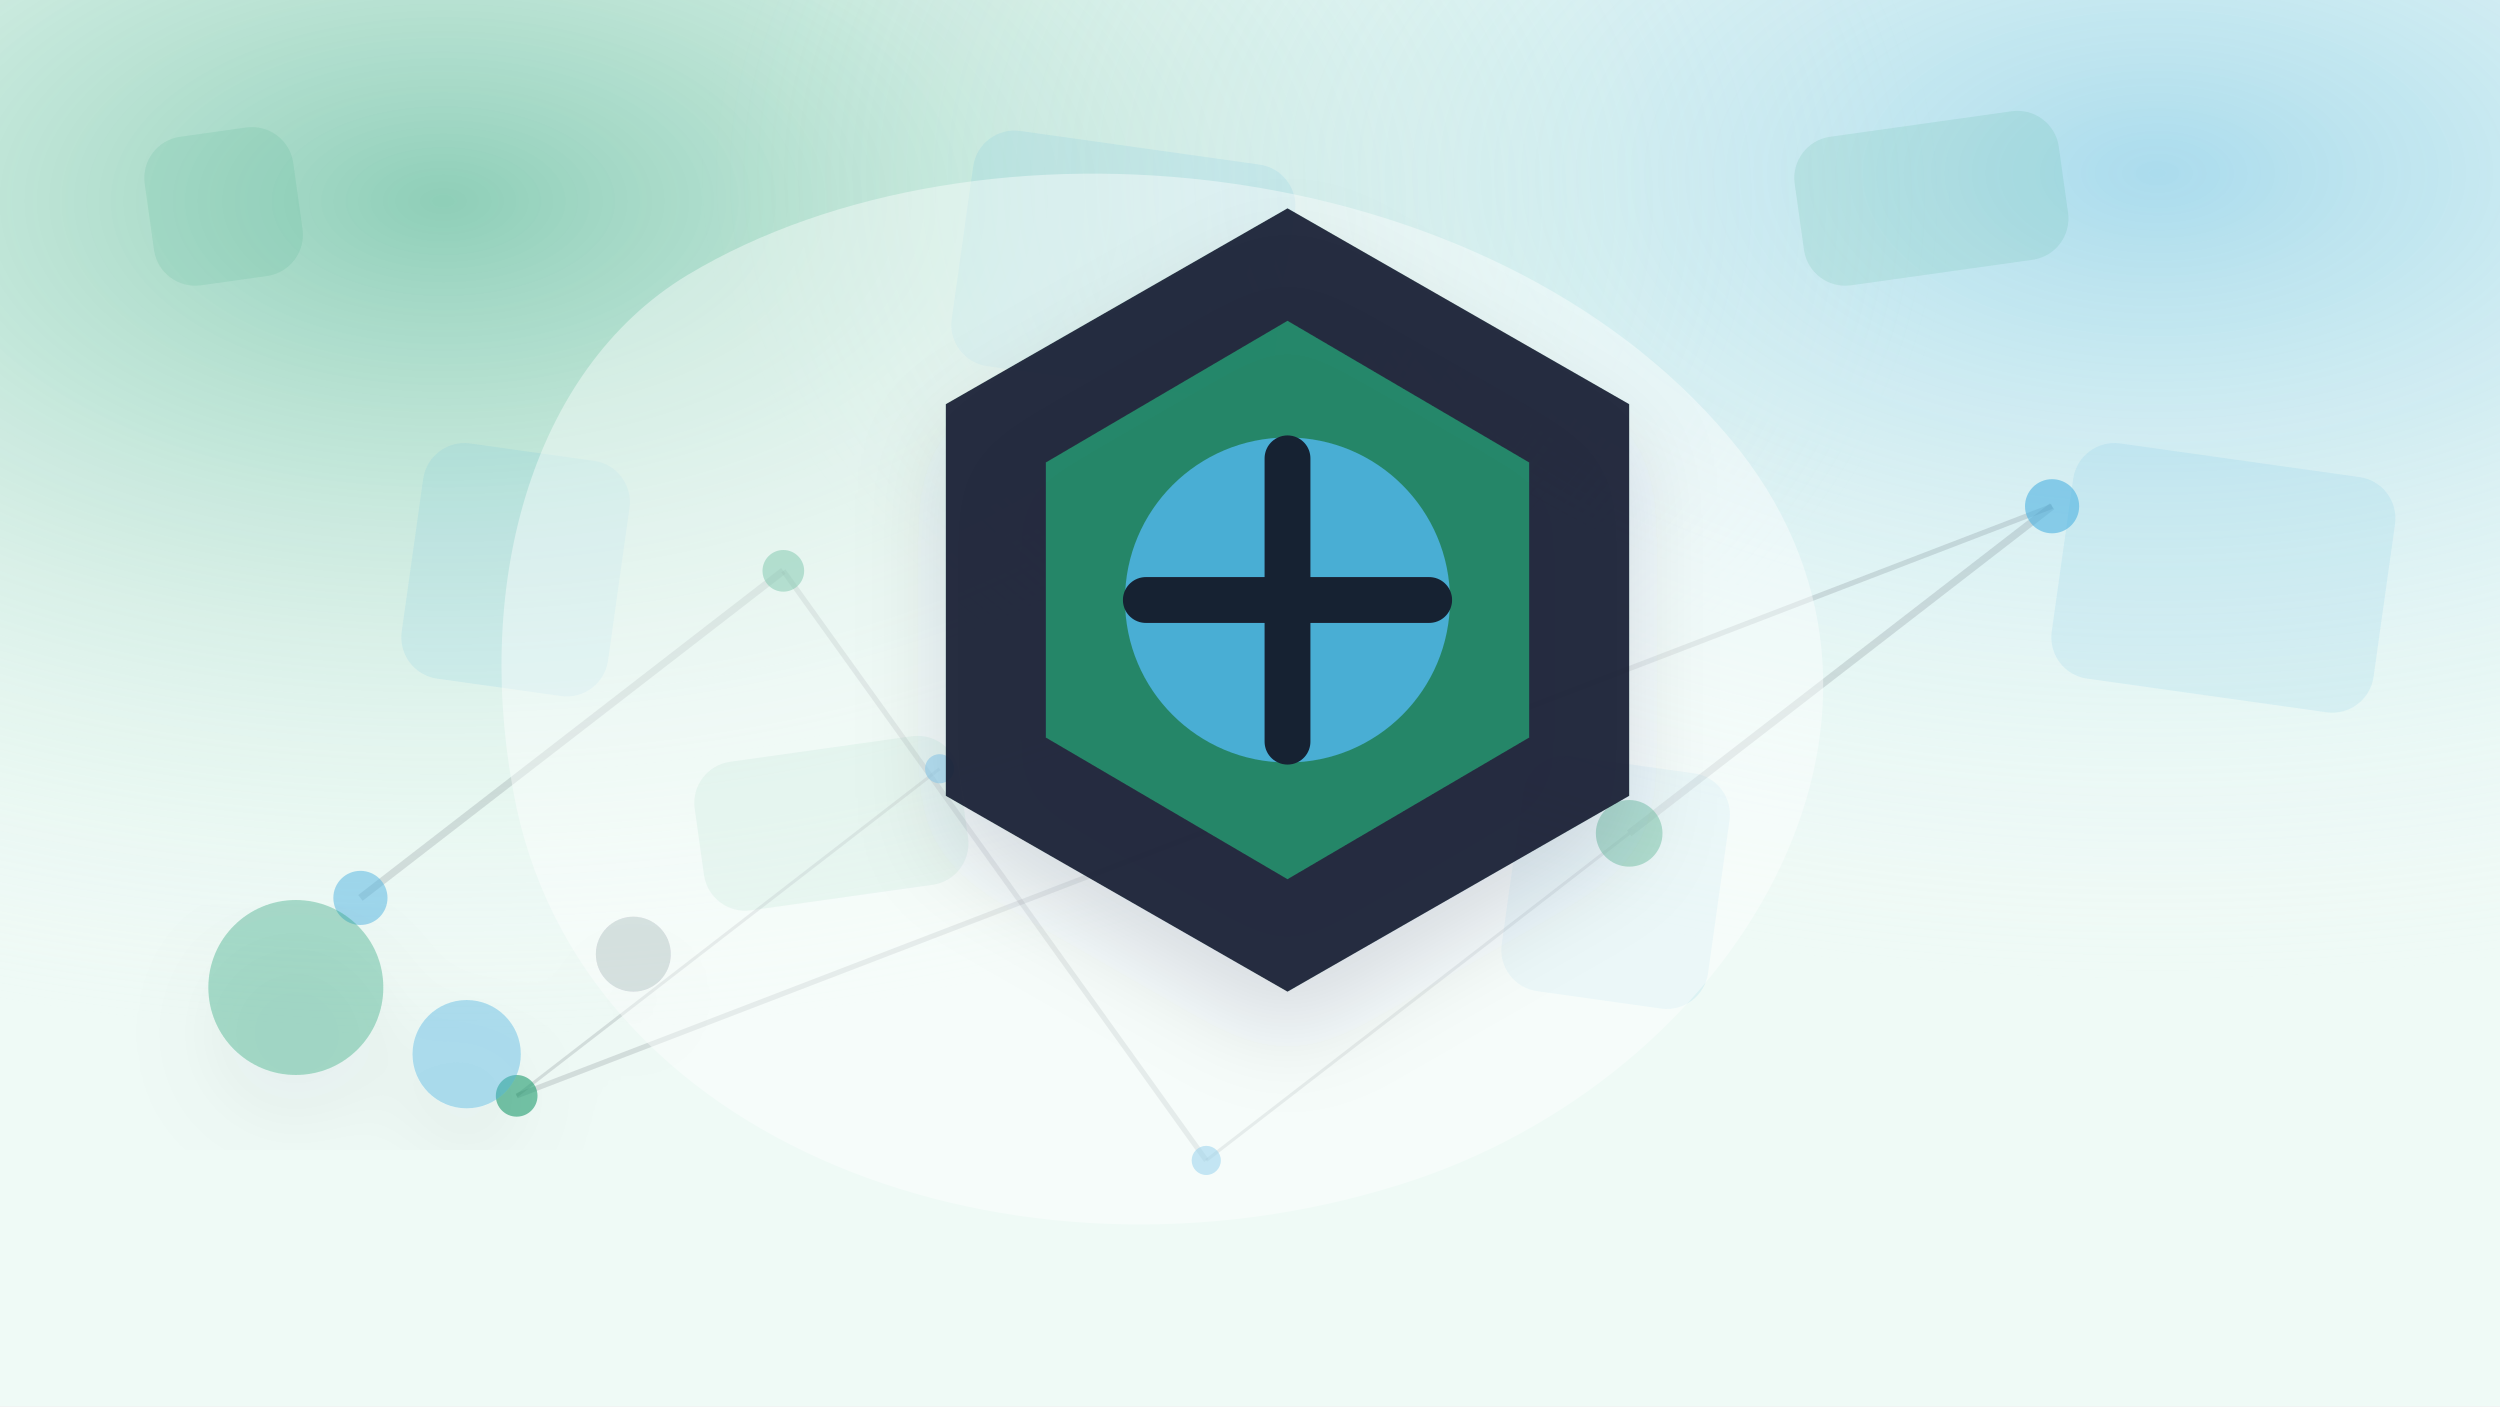
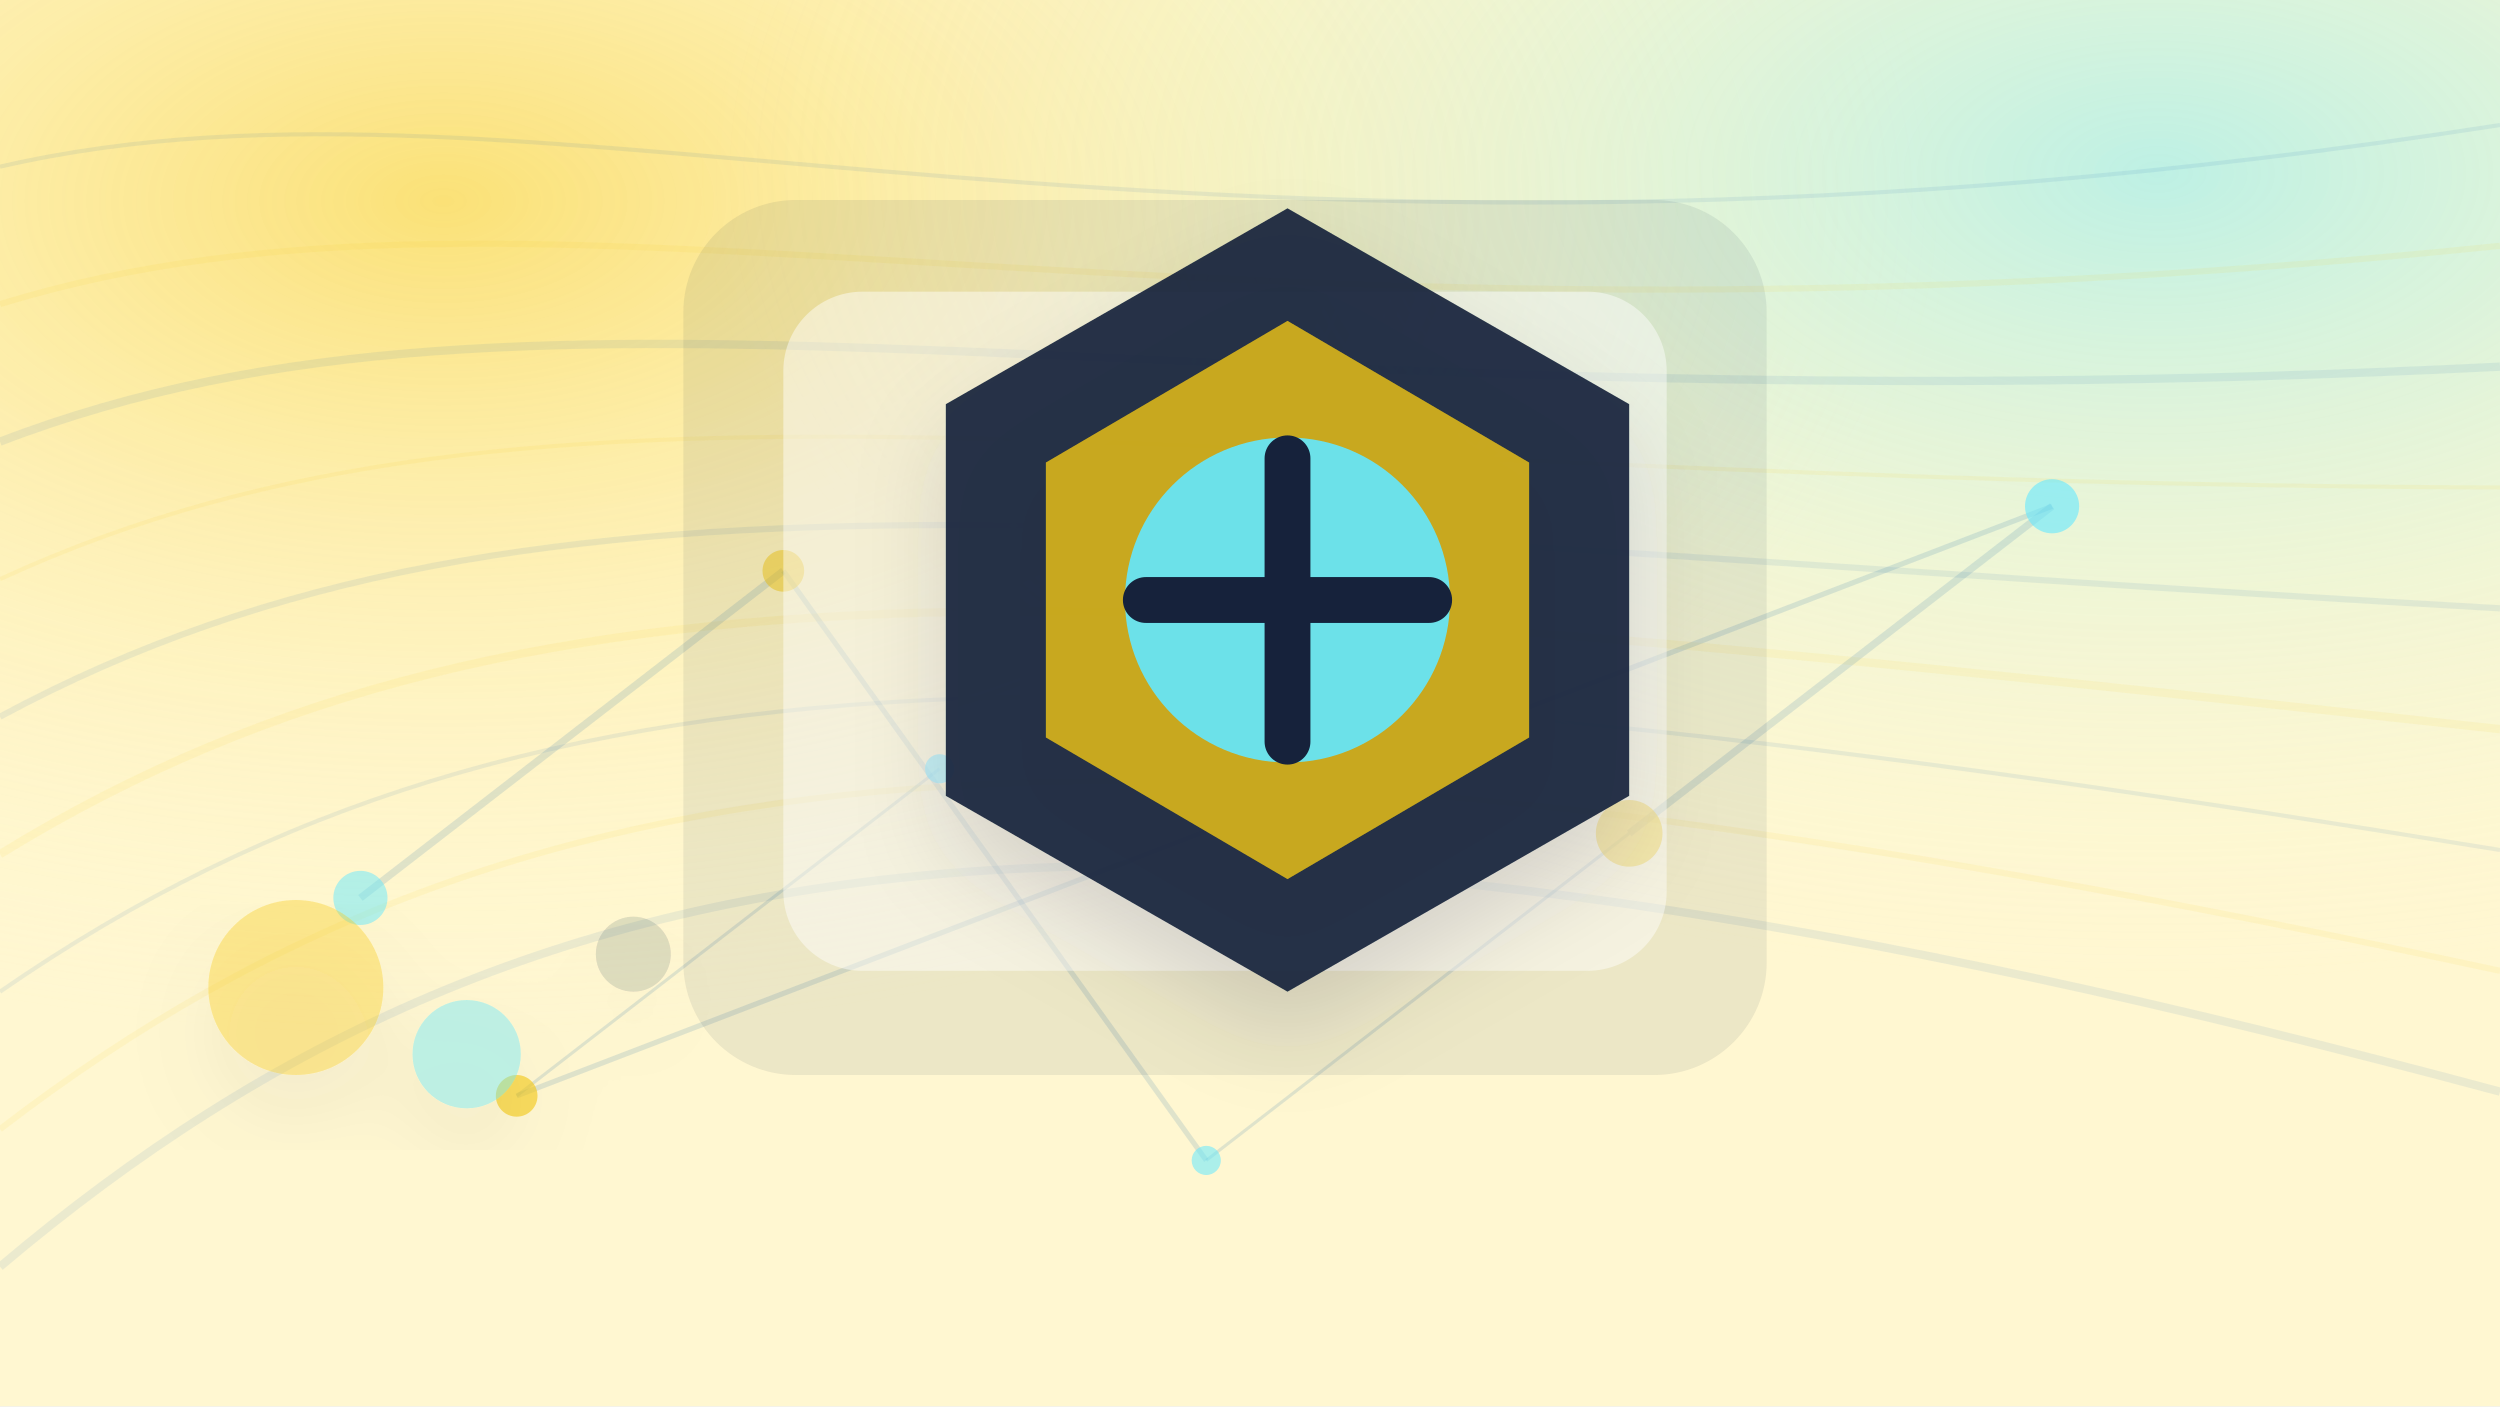
<svg xmlns="http://www.w3.org/2000/svg" width="1200" height="675" viewBox="0 0 1200 675" role="img" aria-labelledby="title desc">
  <defs>
    <radialGradient id="g1" cx="18%" cy="14%" r="60%">
-       <stop stop-color="#25a074" stop-opacity=".48" />
-       <stop offset="1" stop-color="#effaf6" stop-opacity="0" />
+       <stop stop-color="#f6c915" stop-opacity=".48" />
+       <stop offset="1" stop-color="#fff7d1" stop-opacity="0" />
    </radialGradient>
    <radialGradient id="g2" cx="86%" cy="12%" r="58%">
-       <stop stop-color="#4cb2e0" stop-opacity=".42" />
-       <stop offset="1" stop-color="#effaf6" stop-opacity="0" />
+       <stop stop-color="#63e8ff" stop-opacity=".42" />
+       <stop offset="1" stop-color="#fff7d1" stop-opacity="0" />
    </radialGradient>
    <linearGradient id="split" x1="0" x2="1">
-       <stop stop-color="#effaf6" />
-       <stop offset=".55" stop-color="#effaf6" />
-       <stop offset=".55" stop-color="#fffdf2" />
-       <stop offset="1" stop-color="#eef8ff" />
+       <stop stop-color="#fff7d1" />
+       <stop offset=".55" stop-color="#fff7d1" />
+       <stop offset=".55" stop-color="#eef8ff" />
+       <stop offset="1" stop-color="#fff7d1" />
    </linearGradient>
    <filter id="shadow" x="-20%" y="-20%" width="140%" height="140%">
      <feDropShadow dx="0" dy="22" stdDeviation="22" flood-color="#12213a" flood-opacity=".14" />
    </filter>
  </defs>
-   <rect width="1200" height="675" fill="#effaf6" />
+   <rect width="1200" height="675" fill="#fff7d1" />
  <rect width="1200" height="675" fill="url(#g1)" />
  <rect width="1200" height="675" fill="url(#g2)" />
  <g opacity=".9">
-     <rect x="70" y="64" width="72" height="72" rx="20" fill="#25a074" opacity=".13" transform="rotate(-8 100 90)" />
-     <rect x="202" y="214" width="100" height="114" rx="20" fill="#4cb2e0" opacity=".13" transform="rotate(8 232 240)" />
-     <rect x="334" y="364" width="128" height="72" rx="20" fill="#25a074" opacity=".13" transform="rotate(-8 364 390)" />
-     <rect x="466" y="64" width="156" height="114" rx="20" fill="#4cb2e0" opacity=".13" transform="rotate(8 496 90)" />
-     <rect x="598" y="214" width="72" height="72" rx="20" fill="#25a074" opacity=".13" transform="rotate(-8 628 240)" />
-     <rect x="730" y="364" width="100" height="114" rx="20" fill="#4cb2e0" opacity=".13" transform="rotate(8 760 390)" />
-     <rect x="862" y="64" width="128" height="72" rx="20" fill="#25a074" opacity=".13" transform="rotate(-8 892 90)" />
-     <rect x="994" y="214" width="156" height="114" rx="20" fill="#4cb2e0" opacity=".13" transform="rotate(8 1024 240)" />
+     <path d="M0 80C260 20 560 160 1200 60" fill="none" stroke="#0f5fa8" stroke-opacity=".09" stroke-width="2" />
+     <path d="M0 146C260 66 560 184 1200 118" fill="none" stroke="#f6c915" stroke-opacity=".09" stroke-width="3" />
+     <path d="M0 212C260 112 560 208 1200 176" fill="none" stroke="#0f5fa8" stroke-opacity=".09" stroke-width="4" />
+     <path d="M0 278C260 158 560 232 1200 234" fill="none" stroke="#f6c915" stroke-opacity=".09" stroke-width="2" />
+     <path d="M0 344C260 204 560 256 1200 292" fill="none" stroke="#0f5fa8" stroke-opacity=".09" stroke-width="3" />
+     <path d="M0 410C260 250 560 280 1200 350" fill="none" stroke="#f6c915" stroke-opacity=".09" stroke-width="4" />
+     <path d="M0 476C260 296 560 304 1200 408" fill="none" stroke="#0f5fa8" stroke-opacity=".09" stroke-width="2" />
+     <path d="M0 542C260 342 560 328 1200 466" fill="none" stroke="#f6c915" stroke-opacity=".09" stroke-width="3" />
+     <path d="M0 608C260 388 560 352 1200 524" fill="none" stroke="#0f5fa8" stroke-opacity=".09" stroke-width="4" />
  </g>
  <g>
-     <line x1="451" y1="369" x2="248" y2="526" stroke="#172033" stroke-opacity=".13" stroke-width="1.5" />
-     <line x1="248" y1="526" x2="985" y2="243" stroke="#172033" stroke-opacity=".13" stroke-width="2.5" />
-     <line x1="985" y1="243" x2="782" y2="400" stroke="#172033" stroke-opacity=".13" stroke-width="3.5" />
-     <line x1="782" y1="400" x2="579" y2="557" stroke="#172033" stroke-opacity=".13" stroke-width="1.5" />
-     <line x1="579" y1="557" x2="376" y2="274" stroke="#172033" stroke-opacity=".13" stroke-width="2.5" />
-     <line x1="376" y1="274" x2="173" y2="431" stroke="#172033" stroke-opacity=".13" stroke-width="3.5" />
-     <circle cx="451" cy="369" r="7" fill="#4cb2e0" opacity="0.64" />
-     <circle cx="248" cy="526" r="10" fill="#25a074" opacity="0.615" />
-     <circle cx="985" cy="243" r="13" fill="#4cb2e0" opacity="0.59" />
-     <circle cx="782" cy="400" r="16" fill="#25a074" opacity="0.565" />
-     <circle cx="579" cy="557" r="7" fill="#4cb2e0" opacity="0.54" />
-     <circle cx="376" cy="274" r="10" fill="#25a074" opacity="0.515" />
-     <circle cx="173" cy="431" r="13" fill="#4cb2e0" opacity="0.49" />
+     <line x1="451" y1="369" x2="248" y2="526" stroke="#0f5fa8" stroke-opacity=".13" stroke-width="1.5" />
+     <line x1="248" y1="526" x2="985" y2="243" stroke="#0f5fa8" stroke-opacity=".13" stroke-width="2.5" />
+     <line x1="985" y1="243" x2="782" y2="400" stroke="#0f5fa8" stroke-opacity=".13" stroke-width="3.5" />
+     <line x1="782" y1="400" x2="579" y2="557" stroke="#0f5fa8" stroke-opacity=".13" stroke-width="1.5" />
+     <line x1="579" y1="557" x2="376" y2="274" stroke="#0f5fa8" stroke-opacity=".13" stroke-width="2.5" />
+     <line x1="376" y1="274" x2="173" y2="431" stroke="#0f5fa8" stroke-opacity=".13" stroke-width="3.5" />
+     <circle cx="451" cy="369" r="7" fill="#63e8ff" opacity="0.64" />
+     <circle cx="248" cy="526" r="10" fill="#f6c915" opacity="0.615" />
+     <circle cx="985" cy="243" r="13" fill="#63e8ff" opacity="0.59" />
+     <circle cx="782" cy="400" r="16" fill="#f6c915" opacity="0.565" />
+     <circle cx="579" cy="557" r="7" fill="#63e8ff" opacity="0.54" />
+     <circle cx="376" cy="274" r="10" fill="#f6c915" opacity="0.515" />
+     <circle cx="173" cy="431" r="13" fill="#63e8ff" opacity="0.49" />
  </g>
  <g transform="translate(-300 0)">
-     <path d="M630 132C770 48 1014 72 1130 210c108 128 8 302-150 356-184 62-396-12-432-178-22-104 6-210 82-256Z" fill="#fff" opacity=".42" />
+     <rect x="628" y="96" width="520" height="420" rx="54" fill="#12213a" opacity=".08" />
+     <rect x="676" y="140" width="424" height="326" rx="38" fill="#fff" opacity=".46" />
  </g>
  <g transform="translate(-300 0)" filter="url(#shadow)">
    <g transform="translate(728 100)">
-       <polygon points="190,0 354,94 354,282 190,376 26,282 26,94" fill="#172033" opacity=".92" />
-       <polygon points="190,54 306,122 306,254 190,322 74,254 74,122" fill="#25a074" opacity=".78" />
-       <circle cx="190" cy="188" r="78" fill="#4cb2e0" opacity=".9" />
-       <path d="M190 120v136M122 188h136" stroke="#172033" stroke-width="22" stroke-linecap="round" />
+       <polygon points="190,0 354,94 354,282 190,376 26,282 26,94" fill="#12213a" opacity=".92" />
+       <polygon points="190,54 306,122 306,254 190,322 74,254 74,122" fill="#f6c915" opacity=".78" />
+       <circle cx="190" cy="188" r="78" fill="#63e8ff" opacity=".9" />
+       <path d="M190 120v136M122 188h136" stroke="#12213a" stroke-width="22" stroke-linecap="round" />
    </g>
  </g>
  <g filter="url(#shadow)" opacity=".82">
-     <circle cx="142" cy="474" r="42" fill="#25a074" opacity=".44" />
-     <circle cx="224" cy="506" r="26" fill="#4cb2e0" opacity=".5" />
-     <circle cx="304" cy="458" r="18" fill="#172033" opacity=".16" />
+     <circle cx="142" cy="474" r="42" fill="#f6c915" opacity=".44" />
+     <circle cx="224" cy="506" r="26" fill="#63e8ff" opacity=".5" />
+     <circle cx="304" cy="458" r="18" fill="#12213a" opacity=".16" />
  </g>
</svg>
